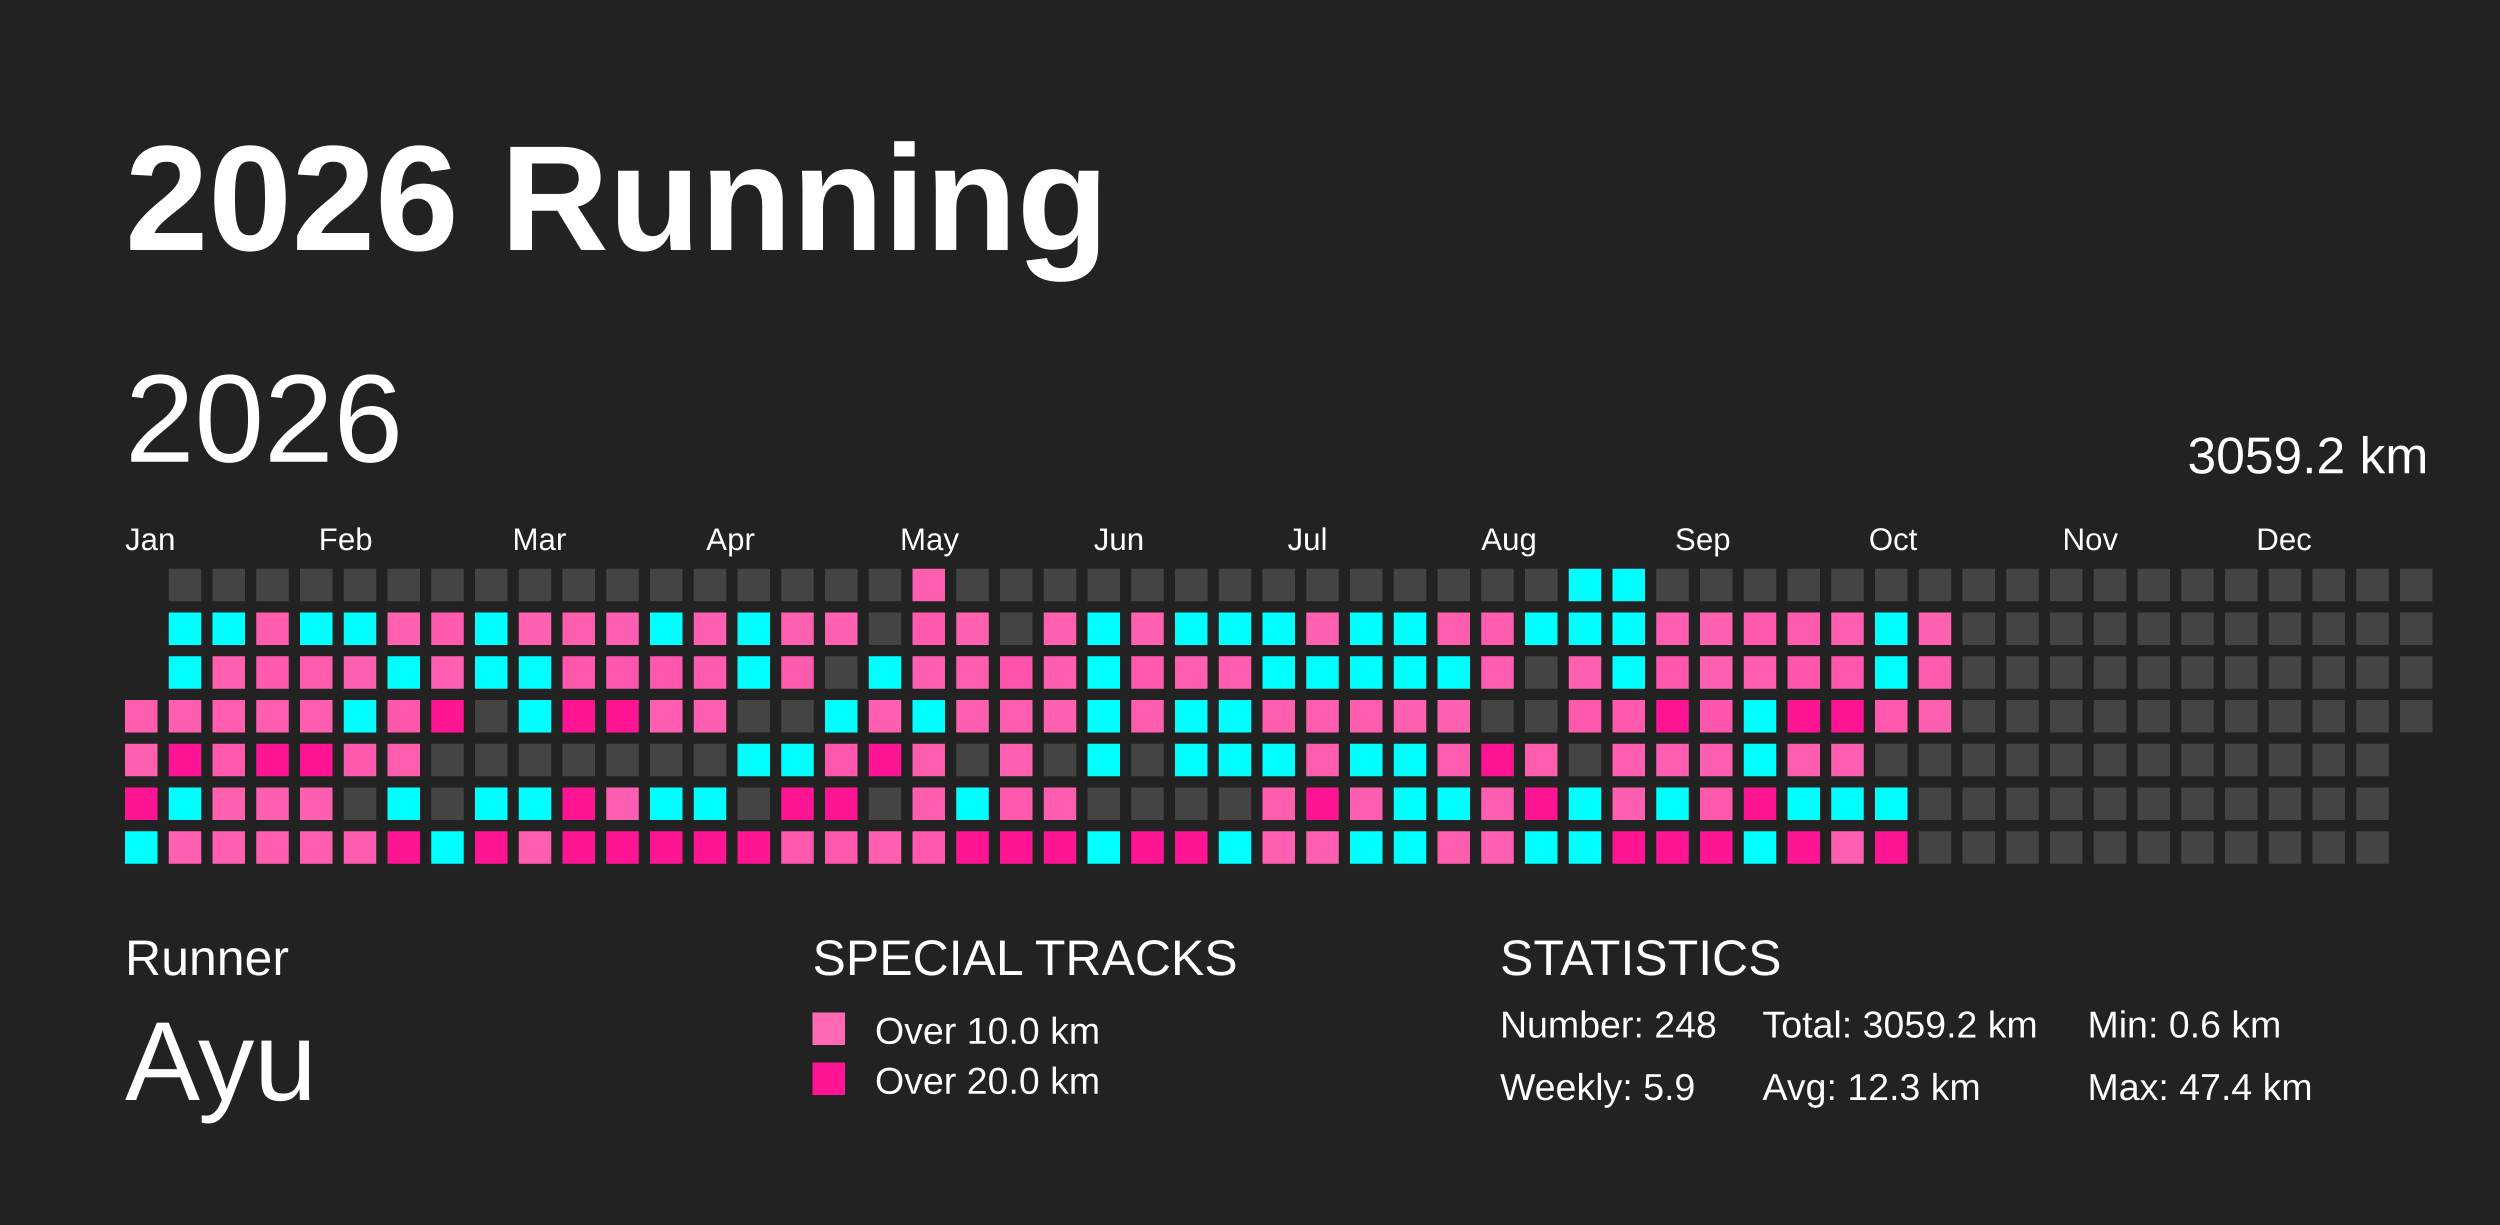
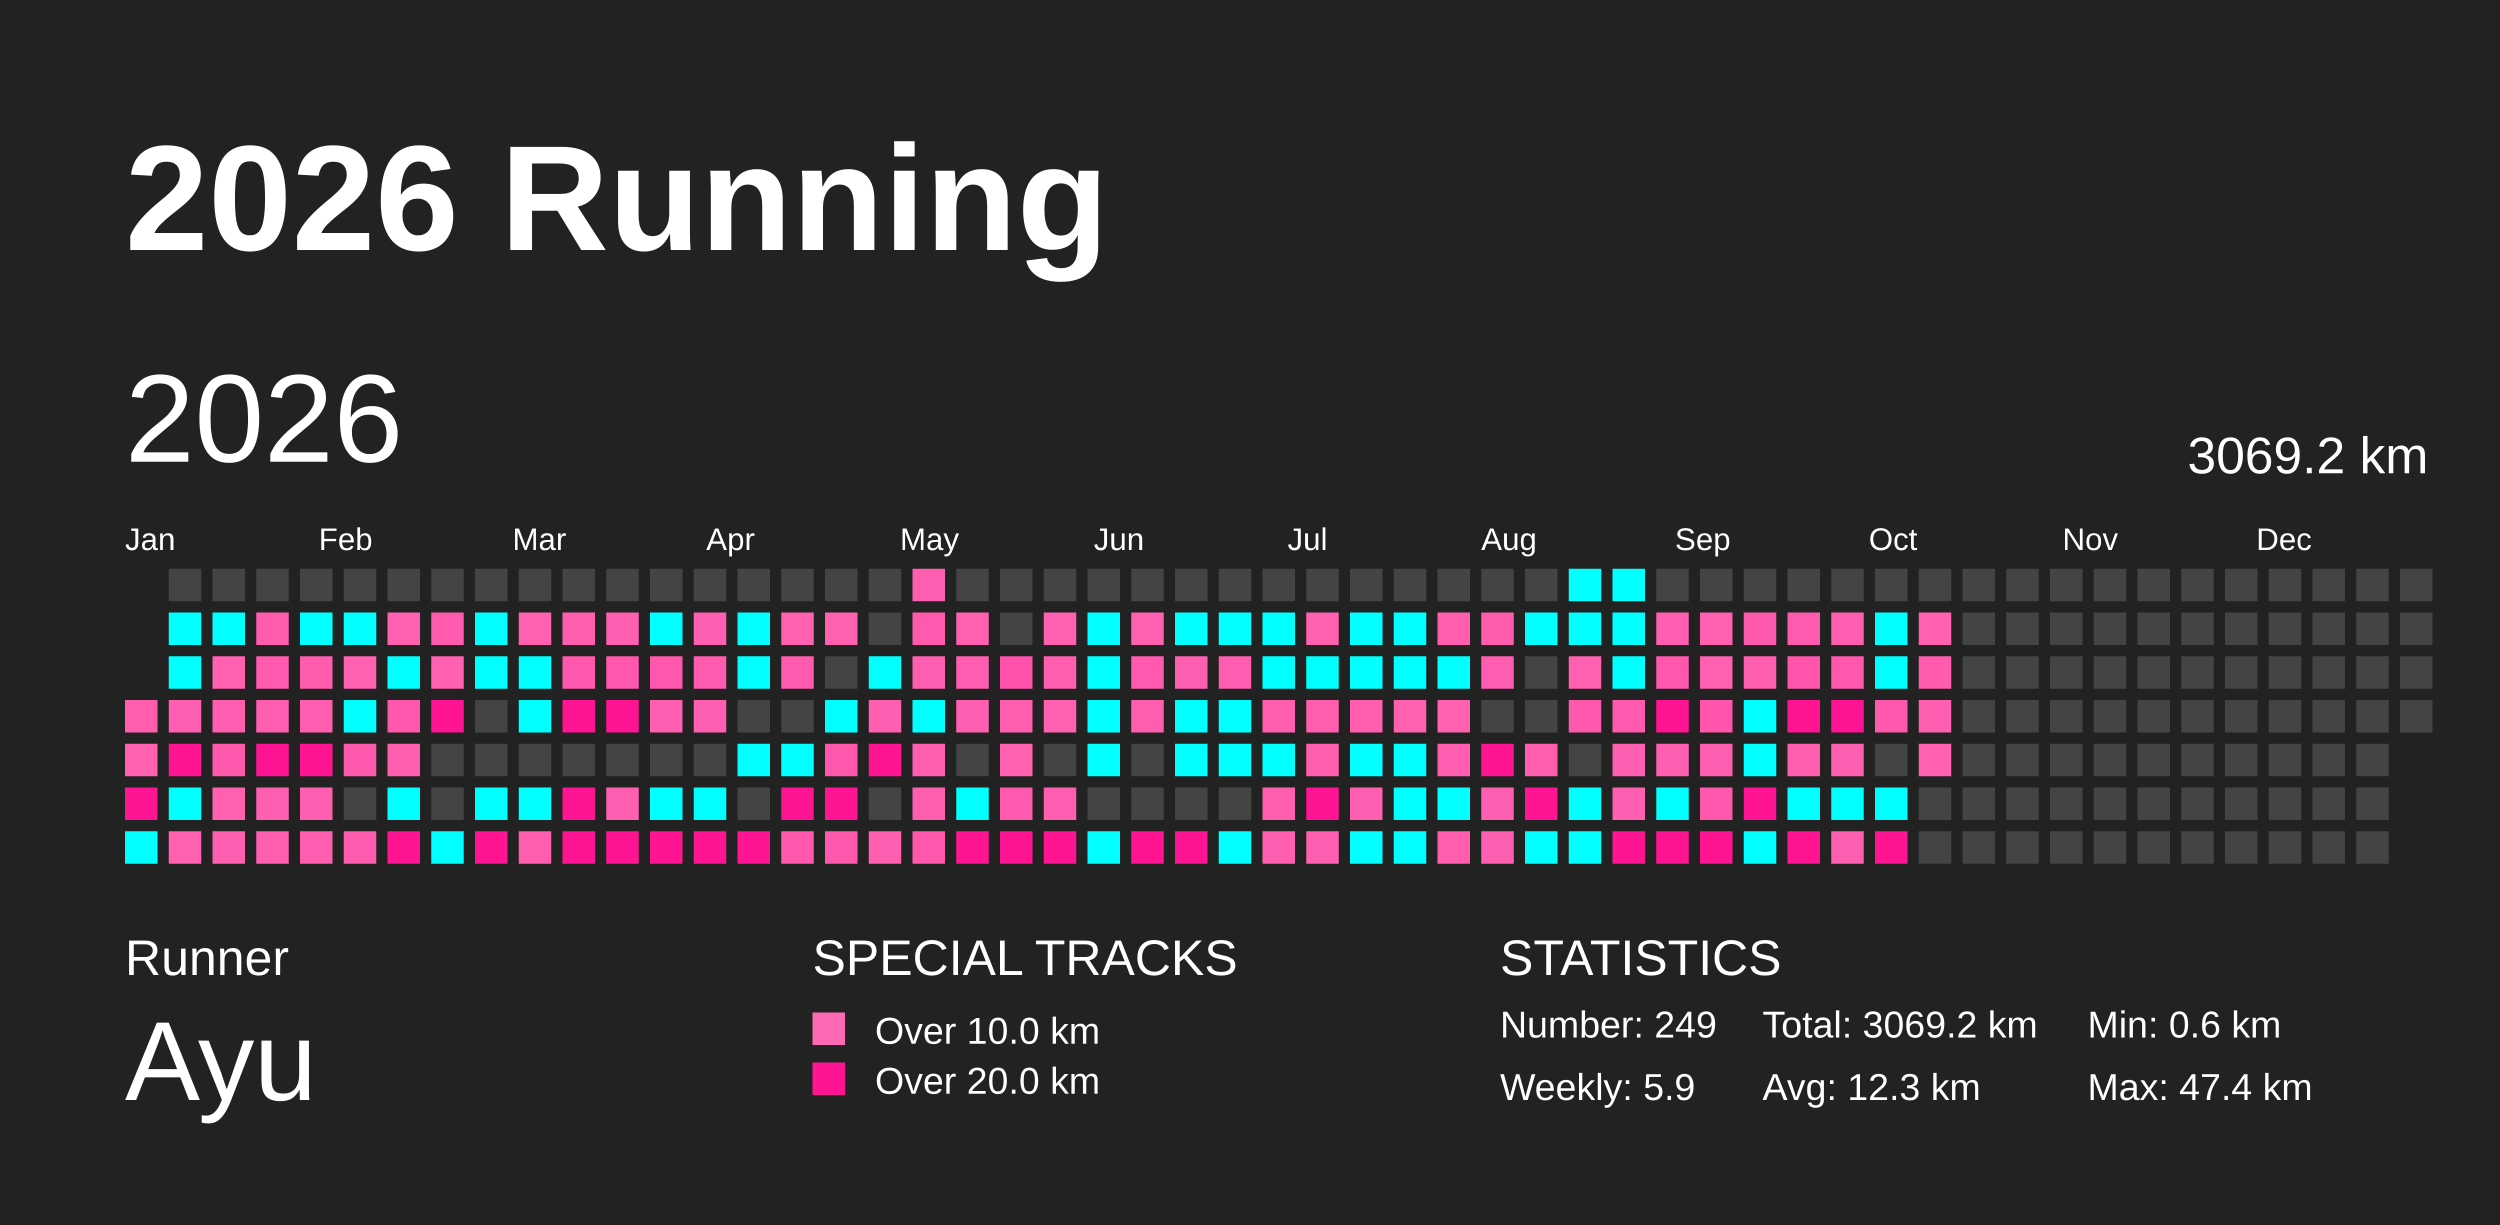
<svg xmlns="http://www.w3.org/2000/svg" baseProfile="full" height="98mm" version="1.1" viewBox="0,0,200,98" width="200mm">
  <defs>
    <pattern height="2" id="indoor-stripe" patternUnits="userSpaceOnUse" width="2">
      <line stroke="white" stroke-opacity="0.45" stroke-width="0.5" x1="0" x2="2" y1="2" y2="0" />
    </pattern>
  </defs>
  <rect fill="#222222" height="98" width="200" x="0" y="0" />
  <text fill="#FFFFFF" style="font-size:12px; font-family:Arial; font-weight:bold;" x="10" y="20">2026 Running</text>
  <text fill="#FFFFFF" style="font-size:4px; font-family:Arial" x="10" y="78">Runner</text>
  <text fill="#FFFFFF" style="font-size:9px; font-family:Arial" x="10" y="88">Ayu</text>
  <text fill="#FFFFFF" style="font-size:4px; font-family:Arial" x="65" y="78">SPECIAL TRACKS</text>
  <rect fill="#ff69b4" height="2.6" width="2.6" x="65" y="81" />
  <text fill="#FFFFFF" style="font-size:3px; font-family:Arial" x="70" y="83.5">Over 10.0 km</text>
  <rect fill="#ff1493" height="2.6" width="2.6" x="65" y="85" />
  <text fill="#FFFFFF" style="font-size:3px; font-family:Arial" x="70" y="87.5">Over 20.0 km</text>
  <text fill="#FFFFFF" style="font-size:4px; font-family:Arial" x="120" y="78">STATISTICS</text>
-   <text fill="#FFFFFF" style="font-size:3px; font-family:Arial" x="120" y="83">Number: 248</text>
+   <text fill="#FFFFFF" style="font-size:3px; font-family:Arial" x="120" y="83">Number: 249</text>
  <text fill="#FFFFFF" style="font-size:3px; font-family:Arial" x="120" y="88">Weekly: 5.9</text>
-   <text fill="#FFFFFF" style="font-size:3px; font-family:Arial" x="141" y="83">Total: 3059.2 km</text>
+   <text fill="#FFFFFF" style="font-size:3px; font-family:Arial" x="141" y="83">Total: 3069.2 km</text>
  <text fill="#FFFFFF" style="font-size:3px; font-family:Arial" x="141" y="88">Avg: 12.3 km</text>
  <text fill="#FFFFFF" style="font-size:3px; font-family:Arial" x="167" y="83">Min: 0.6 km</text>
  <text fill="#FFFFFF" style="font-size:3px; font-family:Arial" x="167" y="88">Max: 47.4 km</text>
  <text dominant-baseline="hanging" fill="#FFFFFF" style="font-size:10.0px; font-family:Arial;" x="10" y="30">2026</text>
-   <text dominant-baseline="hanging" fill="#FFFFFF" style="font-size:4.125px; font-family:Arial;" x="175" y="35">3059.2 km</text>
+   <text dominant-baseline="hanging" fill="#FFFFFF" style="font-size:4.125px; font-family:Arial;" x="175" y="35">3069.2 km</text>
  <text fill="#FFFFFF" style="font-size:2.5px; font-family:Arial" x="10.0" y="44">Jan</text>
  <text fill="#FFFFFF" style="font-size:2.5px; font-family:Arial" x="25.5" y="44">Feb</text>
  <text fill="#FFFFFF" style="font-size:2.5px; font-family:Arial" x="41.0" y="44">Mar</text>
  <text fill="#FFFFFF" style="font-size:2.5px; font-family:Arial" x="56.5" y="44">Apr</text>
  <text fill="#FFFFFF" style="font-size:2.5px; font-family:Arial" x="72.0" y="44">May</text>
  <text fill="#FFFFFF" style="font-size:2.5px; font-family:Arial" x="87.5" y="44">Jun</text>
  <text fill="#FFFFFF" style="font-size:2.5px; font-family:Arial" x="103.0" y="44">Jul</text>
  <text fill="#FFFFFF" style="font-size:2.5px; font-family:Arial" x="118.5" y="44">Aug</text>
  <text fill="#FFFFFF" style="font-size:2.5px; font-family:Arial" x="134.0" y="44">Sep</text>
  <text fill="#FFFFFF" style="font-size:2.5px; font-family:Arial" x="149.5" y="44">Oct</text>
  <text fill="#FFFFFF" style="font-size:2.5px; font-family:Arial" x="165.0" y="44">Nov</text>
  <text fill="#FFFFFF" style="font-size:2.5px; font-family:Arial" x="180.5" y="44">Dec</text>
  <rect fill="#ff5eaf" height="2.6" width="2.6" x="10.0" y="56.0" />
  <rect fill="#ff60b0" height="2.6" width="2.6" x="10.0" y="59.5" />
  <rect fill="#ff1493" height="2.6" width="2.6" x="10.0" y="63.0" />
  <rect fill="#00ffff" height="2.6" width="2.6" x="10.0" y="66.5" />
  <rect fill="#444444" height="2.6" width="2.6" x="13.5" y="45.5" />
  <rect fill="#00ffff" height="2.6" width="2.6" x="13.5" y="49.0" />
  <rect fill="#00ffff" height="2.6" width="2.6" x="13.5" y="52.5" />
  <rect fill="#ff5fb0" height="2.6" width="2.6" x="13.5" y="56.0" />
  <rect fill="#ff1493" height="2.6" width="2.6" x="13.5" y="59.5" />
  <rect fill="#00ffff" height="2.6" width="2.6" x="13.5" y="63.0" />
  <rect fill="#ff60b0" height="2.6" width="2.6" x="13.5" y="66.5" />
  <rect fill="#444444" height="2.6" width="2.6" x="17.0" y="45.5" />
  <rect fill="#00ffff" height="2.6" width="2.6" x="17.0" y="49.0" />
  <rect fill="#ff60b0" height="2.6" width="2.6" x="17.0" y="52.5" />
  <rect fill="#ff5daf" height="2.6" width="2.6" x="17.0" y="56.0" />
  <rect fill="#ff59ad" height="2.6" width="2.6" x="17.0" y="59.5" />
  <rect fill="#ff61b0" height="2.6" width="2.6" x="17.0" y="63.0" />
  <rect fill="#ff5fb0" height="2.6" width="2.6" x="17.0" y="66.5" />
  <rect fill="#444444" height="2.6" width="2.6" x="20.5" y="45.5" />
  <rect fill="#ff5cae" height="2.6" width="2.6" x="20.5" y="49.0" />
  <rect fill="#ff5aae" height="2.6" width="2.6" x="20.5" y="52.5" />
  <rect fill="#ff5daf" height="2.6" width="2.6" x="20.5" y="56.0" />
  <rect fill="#ff1493" height="2.6" width="2.6" x="20.5" y="59.5" />
  <rect fill="#ff5fb0" height="2.6" width="2.6" x="20.5" y="63.0" />
  <rect fill="#ff5eaf" height="2.6" width="2.6" x="20.5" y="66.5" />
  <rect fill="#444444" height="2.6" width="2.6" x="24.0" y="45.5" />
  <rect fill="#00ffff" height="2.6" width="2.6" x="24.0" y="49.0" />
  <rect fill="#ff5cae" height="2.6" width="2.6" x="24.0" y="52.5" />
  <rect fill="#ff5daf" height="2.6" width="2.6" x="24.0" y="56.0" />
  <rect fill="#ff1493" height="2.6" width="2.6" x="24.0" y="59.5" />
  <rect fill="#ff5fb0" height="2.6" width="2.6" x="24.0" y="63.0" />
  <rect fill="#ff5eb0" height="2.6" width="2.6" x="24.0" y="66.5" />
  <rect fill="#444444" height="2.6" width="2.6" x="27.5" y="45.5" />
  <rect fill="#00ffff" height="2.6" width="2.6" x="27.5" y="49.0" />
  <rect fill="#ff60b0" height="2.6" width="2.6" x="27.5" y="52.5" />
  <rect fill="#00ffff" height="2.6" width="2.6" x="27.5" y="56.0" />
  <rect fill="#ff59ad" height="2.6" width="2.6" x="27.5" y="59.5" />
  <rect fill="#444444" height="2.6" width="2.6" x="27.5" y="63.0" />
  <rect fill="#ff5caf" height="2.6" width="2.6" x="27.5" y="66.5" />
  <rect fill="#444444" height="2.6" width="2.6" x="31.0" y="45.5" />
  <rect fill="#ff61b0" height="2.6" width="2.6" x="31.0" y="49.0" />
  <rect fill="#00ffff" height="2.6" width="2.6" x="31.0" y="52.5" />
  <rect fill="#ff57ac" height="2.6" width="2.6" x="31.0" y="56.0" />
  <rect fill="#ff5eaf" height="2.6" width="2.6" x="31.0" y="59.5" />
  <rect fill="#00ffff" height="2.6" width="2.6" x="31.0" y="63.0" />
  <rect fill="#ff1493" height="2.6" width="2.6" x="31.0" y="66.5" />
  <rect fill="#444444" height="2.6" width="2.6" x="34.5" y="45.5" />
  <rect fill="#ff5aae" height="2.6" width="2.6" x="34.5" y="49.0" />
  <rect fill="#ff61b0" height="2.6" width="2.6" x="34.5" y="52.5" />
  <rect fill="#ff1493" height="2.6" width="2.6" x="34.5" y="56.0" />
  <rect fill="#444444" height="2.6" width="2.6" x="34.5" y="59.5" />
  <rect fill="#444444" height="2.6" width="2.6" x="34.5" y="63.0" />
  <rect fill="#00ffff" height="2.6" width="2.6" x="34.5" y="66.5" />
  <rect fill="#444444" height="2.6" width="2.6" x="38.0" y="45.5" />
  <rect fill="#00ffff" height="2.6" width="2.6" x="38.0" y="49.0" />
  <rect fill="#00ffff" height="2.6" width="2.6" x="38.0" y="52.5" />
  <rect fill="#444444" height="2.6" width="2.6" x="38.0" y="56.0" />
  <rect fill="#444444" height="2.6" width="2.6" x="38.0" y="59.5" />
  <rect fill="#00ffff" height="2.6" width="2.6" x="38.0" y="63.0" />
  <rect fill="#ff1493" height="2.6" width="2.6" x="38.0" y="66.5" />
  <rect fill="#444444" height="2.6" width="2.6" x="41.5" y="45.5" />
  <rect fill="#ff61b0" height="2.6" width="2.6" x="41.5" y="49.0" />
  <rect fill="#00ffff" height="2.6" width="2.6" x="41.5" y="52.5" />
  <rect fill="#00ffff" height="2.6" width="2.6" x="41.5" y="56.0" />
  <rect fill="#444444" height="2.6" width="2.6" x="41.5" y="59.5" />
  <rect fill="#00ffff" height="2.6" width="2.6" x="41.5" y="63.0" />
  <rect fill="#ff5eaf" height="2.6" width="2.6" x="41.5" y="66.5" />
  <rect fill="#444444" height="2.6" width="2.6" x="45.0" y="45.5" />
  <rect fill="#ff5eaf" height="2.6" width="2.6" x="45.0" y="49.0" />
  <rect fill="#ff57ad" height="2.6" width="2.6" x="45.0" y="52.5" />
  <rect fill="#ff1493" height="2.6" width="2.6" x="45.0" y="56.0" />
  <rect fill="#444444" height="2.6" width="2.6" x="45.0" y="59.5" />
  <rect fill="#ff1493" height="2.6" width="2.6" x="45.0" y="63.0" />
  <rect fill="#ff1493" height="2.6" width="2.6" x="45.0" y="66.5" />
  <rect fill="#444444" height="2.6" width="2.6" x="48.5" y="45.5" />
  <rect fill="#ff5fb0" height="2.6" width="2.6" x="48.5" y="49.0" />
  <rect fill="#ff57ad" height="2.6" width="2.6" x="48.5" y="52.5" />
  <rect fill="#ff1493" height="2.6" width="2.6" x="48.5" y="56.0" />
  <rect fill="#444444" height="2.6" width="2.6" x="48.5" y="59.5" />
  <rect fill="#ff5fb0" height="2.6" width="2.6" x="48.5" y="63.0" />
  <rect fill="#ff1493" height="2.6" width="2.6" x="48.5" y="66.5" />
  <rect fill="#444444" height="2.6" width="2.6" x="52.0" y="45.5" />
  <rect fill="#00ffff" height="2.6" width="2.6" x="52.0" y="49.0" />
  <rect fill="#ff57ad" height="2.6" width="2.6" x="52.0" y="52.5" />
  <rect fill="#ff5fb0" height="2.6" width="2.6" x="52.0" y="56.0" />
  <rect fill="#444444" height="2.6" width="2.6" x="52.0" y="59.5" />
  <rect fill="#00ffff" height="2.6" width="2.6" x="52.0" y="63.0" />
  <rect fill="#ff1493" height="2.6" width="2.6" x="52.0" y="66.5" />
  <rect fill="#444444" height="2.6" width="2.6" x="55.5" y="45.5" />
  <rect fill="#ff5fb0" height="2.6" width="2.6" x="55.5" y="49.0" />
  <rect fill="#ff5bae" height="2.6" width="2.6" x="55.5" y="52.5" />
  <rect fill="#ff5fb0" height="2.6" width="2.6" x="55.5" y="56.0" />
  <rect fill="#444444" height="2.6" width="2.6" x="55.5" y="59.5" />
  <rect fill="#00ffff" height="2.6" width="2.6" x="55.5" y="63.0" />
  <rect fill="#ff1493" height="2.6" width="2.6" x="55.5" y="66.5" />
  <rect fill="#444444" height="2.6" width="2.6" x="59.0" y="45.5" />
  <rect fill="#00ffff" height="2.6" width="2.6" x="59.0" y="49.0" />
  <rect fill="#00ffff" height="2.6" width="2.6" x="59.0" y="52.5" />
  <rect fill="#444444" height="2.6" width="2.6" x="59.0" y="56.0" />
  <rect fill="#00ffff" height="2.6" width="2.6" x="59.0" y="59.5" />
  <rect fill="#444444" height="2.6" width="2.6" x="59.0" y="63.0" />
  <rect fill="#ff1493" height="2.6" width="2.6" x="59.0" y="66.5" />
  <rect fill="#444444" height="2.6" width="2.6" x="62.5" y="45.5" />
  <rect fill="#ff60b0" height="2.6" width="2.6" x="62.5" y="49.0" />
  <rect fill="#ff5bae" height="2.6" width="2.6" x="62.5" y="52.5" />
  <rect fill="#444444" height="2.6" width="2.6" x="62.5" y="56.0" />
  <rect fill="#00ffff" height="2.6" width="2.6" x="62.5" y="59.5" />
  <rect fill="#ff1493" height="2.6" width="2.6" x="62.5" y="63.0" />
  <rect fill="#ff58ad" height="2.6" width="2.6" x="62.5" y="66.5" />
  <rect fill="#444444" height="2.6" width="2.6" x="66.0" y="45.5" />
  <rect fill="#ff61b0" height="2.6" width="2.6" x="66.0" y="49.0" />
  <rect fill="#444444" height="2.6" width="2.6" x="66.0" y="52.5" />
  <rect fill="#00ffff" height="2.6" width="2.6" x="66.0" y="56.0" />
  <rect fill="#ff57ac" height="2.6" width="2.6" x="66.0" y="59.5" />
  <rect fill="#ff1493" height="2.6" width="2.6" x="66.0" y="63.0" />
  <rect fill="#ff59ad" height="2.6" width="2.6" x="66.0" y="66.5" />
  <rect fill="#444444" height="2.6" width="2.6" x="69.5" y="45.5" />
  <rect fill="#444444" height="2.6" width="2.6" x="69.5" y="49.0" />
  <rect fill="#00ffff" height="2.6" width="2.6" x="69.5" y="52.5" />
  <rect fill="#ff5fb0" height="2.6" width="2.6" x="69.5" y="56.0" />
  <rect fill="#ff1493" height="2.6" width="2.6" x="69.5" y="59.5" />
  <rect fill="#444444" height="2.6" width="2.6" x="69.5" y="63.0" />
  <rect fill="#ff5fb0" height="2.6" width="2.6" x="69.5" y="66.5" />
  <rect fill="#ff5fb0" height="2.6" width="2.6" x="73.0" y="45.5" />
  <rect fill="#ff5aae" height="2.6" width="2.6" x="73.0" y="49.0" />
  <rect fill="#ff5fb0" height="2.6" width="2.6" x="73.0" y="52.5" />
  <rect fill="#00ffff" height="2.6" width="2.6" x="73.0" y="56.0" />
  <rect fill="#ff5eaf" height="2.6" width="2.6" x="73.0" y="59.5" />
  <rect fill="#ff5eaf" height="2.6" width="2.6" x="73.0" y="63.0" />
  <rect fill="#ff58ad" height="2.6" width="2.6" x="73.0" y="66.5" />
  <rect fill="#444444" height="2.6" width="2.6" x="76.5" y="45.5" />
  <rect fill="#ff61b0" height="2.6" width="2.6" x="76.5" y="49.0" />
  <rect fill="#ff5daf" height="2.6" width="2.6" x="76.5" y="52.5" />
  <rect fill="#ff5fb0" height="2.6" width="2.6" x="76.5" y="56.0" />
  <rect fill="#444444" height="2.6" width="2.6" x="76.5" y="59.5" />
  <rect fill="#00ffff" height="2.6" width="2.6" x="76.5" y="63.0" />
  <rect fill="#ff1493" height="2.6" width="2.6" x="76.5" y="66.5" />
  <rect fill="#444444" height="2.6" width="2.6" x="80.0" y="45.5" />
  <rect fill="#444444" height="2.6" width="2.6" x="80.0" y="49.0" />
  <rect fill="#ff53ab" height="2.6" width="2.6" x="80.0" y="52.5" />
  <rect fill="#ff5eaf" height="2.6" width="2.6" x="80.0" y="56.0" />
  <rect fill="#ff61b0" height="2.6" width="2.6" x="80.0" y="59.5" />
  <rect fill="#ff5aad" height="2.6" width="2.6" x="80.0" y="63.0" />
  <rect fill="#ff1493" height="2.6" width="2.6" x="80.0" y="66.5" />
  <rect fill="#444444" height="2.6" width="2.6" x="83.5" y="45.5" />
  <rect fill="#ff61b0" height="2.6" width="2.6" x="83.5" y="49.0" />
  <rect fill="#ff5eaf" height="2.6" width="2.6" x="83.5" y="52.5" />
  <rect fill="#ff61b0" height="2.6" width="2.6" x="83.5" y="56.0" />
  <rect fill="#444444" height="2.6" width="2.6" x="83.5" y="59.5" />
  <rect fill="#ff5daf" height="2.6" width="2.6" x="83.5" y="63.0" />
  <rect fill="#ff1493" height="2.6" width="2.6" x="83.5" y="66.5" />
  <rect fill="#444444" height="2.6" width="2.6" x="87.0" y="45.5" />
  <rect fill="#00ffff" height="2.6" width="2.6" x="87.0" y="49.0" />
  <rect fill="#00ffff" height="2.6" width="2.6" x="87.0" y="52.5" />
  <rect fill="#00ffff" height="2.6" width="2.6" x="87.0" y="56.0" />
  <rect fill="#00ffff" height="2.6" width="2.6" x="87.0" y="59.5" />
  <rect fill="#444444" height="2.6" width="2.6" x="87.0" y="63.0" />
  <rect fill="#00ffff" height="2.6" width="2.6" x="87.0" y="66.5" />
  <rect fill="#444444" height="2.6" width="2.6" x="90.5" y="45.5" />
  <rect fill="#ff61b0" height="2.6" width="2.6" x="90.5" y="49.0" />
  <rect fill="#ff5aae" height="2.6" width="2.6" x="90.5" y="52.5" />
  <rect fill="#ff5eaf" height="2.6" width="2.6" x="90.5" y="56.0" />
  <rect fill="#444444" height="2.6" width="2.6" x="90.5" y="59.5" />
  <rect fill="#444444" height="2.6" width="2.6" x="90.5" y="63.0" />
  <rect fill="#ff1493" height="2.6" width="2.6" x="90.5" y="66.5" />
  <rect fill="#444444" height="2.6" width="2.6" x="94.0" y="45.5" />
  <rect fill="#00ffff" height="2.6" width="2.6" x="94.0" y="49.0" />
  <rect fill="#ff5fb0" height="2.6" width="2.6" x="94.0" y="52.5" />
  <rect fill="#00ffff" height="2.6" width="2.6" x="94.0" y="56.0" />
  <rect fill="#00ffff" height="2.6" width="2.6" x="94.0" y="59.5" />
  <rect fill="#444444" height="2.6" width="2.6" x="94.0" y="63.0" />
  <rect fill="#ff1493" height="2.6" width="2.6" x="94.0" y="66.5" />
  <rect fill="#444444" height="2.6" width="2.6" x="97.5" y="45.5" />
  <rect fill="#00ffff" height="2.6" width="2.6" x="97.5" y="49.0" />
  <rect fill="#ff5daf" height="2.6" width="2.6" x="97.5" y="52.5" />
  <rect fill="#00ffff" height="2.6" width="2.6" x="97.5" y="56.0" />
  <rect fill="#00ffff" height="2.6" width="2.6" x="97.5" y="59.5" />
  <rect fill="#444444" height="2.6" width="2.6" x="97.5" y="63.0" />
  <rect fill="#00ffff" height="2.6" width="2.6" x="97.5" y="66.5" />
  <rect fill="#444444" height="2.6" width="2.6" x="101.0" y="45.5" />
  <rect fill="#00ffff" height="2.6" width="2.6" x="101.0" y="49.0" />
  <rect fill="#00ffff" height="2.6" width="2.6" x="101.0" y="52.5" />
  <rect fill="#ff5eaf" height="2.6" width="2.6" x="101.0" y="56.0" />
  <rect fill="#00ffff" height="2.6" width="2.6" x="101.0" y="59.5" />
  <rect fill="#ff5eaf" height="2.6" width="2.6" x="101.0" y="63.0" />
  <rect fill="#ff5fb0" height="2.6" width="2.6" x="101.0" y="66.5" />
  <rect fill="#444444" height="2.6" width="2.6" x="104.5" y="45.5" />
  <rect fill="#ff60b0" height="2.6" width="2.6" x="104.5" y="49.0" />
  <rect fill="#00ffff" height="2.6" width="2.6" x="104.5" y="52.5" />
  <rect fill="#ff5eaf" height="2.6" width="2.6" x="104.5" y="56.0" />
  <rect fill="#ff5eaf" height="2.6" width="2.6" x="104.5" y="59.5" />
  <rect fill="#ff1493" height="2.6" width="2.6" x="104.5" y="63.0" />
  <rect fill="#ff5fb0" height="2.6" width="2.6" x="104.5" y="66.5" />
  <rect fill="#444444" height="2.6" width="2.6" x="108.0" y="45.5" />
  <rect fill="#00ffff" height="2.6" width="2.6" x="108.0" y="49.0" />
  <rect fill="#00ffff" height="2.6" width="2.6" x="108.0" y="52.5" />
  <rect fill="#ff5eaf" height="2.6" width="2.6" x="108.0" y="56.0" />
  <rect fill="#00ffff" height="2.6" width="2.6" x="108.0" y="59.5" />
  <rect fill="#ff5fb0" height="2.6" width="2.6" x="108.0" y="63.0" />
  <rect fill="#00ffff" height="2.6" width="2.6" x="108.0" y="66.5" />
  <rect fill="#444444" height="2.6" width="2.6" x="111.5" y="45.5" />
  <rect fill="#00ffff" height="2.6" width="2.6" x="111.5" y="49.0" />
  <rect fill="#00ffff" height="2.6" width="2.6" x="111.5" y="52.5" />
  <rect fill="#ff61b0" height="2.6" width="2.6" x="111.5" y="56.0" />
  <rect fill="#00ffff" height="2.6" width="2.6" x="111.5" y="59.5" />
  <rect fill="#00ffff" height="2.6" width="2.6" x="111.5" y="63.0" />
  <rect fill="#00ffff" height="2.6" width="2.6" x="111.5" y="66.5" />
  <rect fill="#444444" height="2.6" width="2.6" x="115.0" y="45.5" />
  <rect fill="#ff5eaf" height="2.6" width="2.6" x="115.0" y="49.0" />
  <rect fill="#00ffff" height="2.6" width="2.6" x="115.0" y="52.5" />
  <rect fill="#ff61b0" height="2.6" width="2.6" x="115.0" y="56.0" />
  <rect fill="#ff5eb0" height="2.6" width="2.6" x="115.0" y="59.5" />
  <rect fill="#00ffff" height="2.6" width="2.6" x="115.0" y="63.0" />
  <rect fill="#ff5eaf" height="2.6" width="2.6" x="115.0" y="66.5" />
  <rect fill="#444444" height="2.6" width="2.6" x="118.5" y="45.5" />
  <rect fill="#ff5cae" height="2.6" width="2.6" x="118.5" y="49.0" />
  <rect fill="#ff5daf" height="2.6" width="2.6" x="118.5" y="52.5" />
  <rect fill="#444444" height="2.6" width="2.6" x="118.5" y="56.0" />
  <rect fill="#ff1493" height="2.6" width="2.6" x="118.5" y="59.5" />
  <rect fill="#ff5fb0" height="2.6" width="2.6" x="118.5" y="63.0" />
  <rect fill="#ff5fb0" height="2.6" width="2.6" x="118.5" y="66.5" />
  <rect fill="#444444" height="2.6" width="2.6" x="122.0" y="45.5" />
  <rect fill="#00ffff" height="2.6" width="2.6" x="122.0" y="49.0" />
  <rect fill="#444444" height="2.6" width="2.6" x="122.0" y="52.5" />
  <rect fill="#444444" height="2.6" width="2.6" x="122.0" y="56.0" />
  <rect fill="#ff5eaf" height="2.6" width="2.6" x="122.0" y="59.5" />
  <rect fill="#ff1493" height="2.6" width="2.6" x="122.0" y="63.0" />
  <rect fill="#00ffff" height="2.6" width="2.6" x="122.0" y="66.5" />
  <rect fill="#00ffff" height="2.6" width="2.6" x="125.5" y="45.5" />
  <rect fill="#00ffff" height="2.6" width="2.6" x="125.5" y="49.0" />
  <rect fill="#ff61b0" height="2.6" width="2.6" x="125.5" y="52.5" />
  <rect fill="#ff59ad" height="2.6" width="2.6" x="125.5" y="56.0" />
  <rect fill="#444444" height="2.6" width="2.6" x="125.5" y="59.5" />
  <rect fill="#00ffff" height="2.6" width="2.6" x="125.5" y="63.0" />
  <rect fill="#00ffff" height="2.6" width="2.6" x="125.5" y="66.5" />
  <rect fill="#00ffff" height="2.6" width="2.6" x="129.0" y="45.5" />
  <rect fill="#00ffff" height="2.6" width="2.6" x="129.0" y="49.0" />
  <rect fill="#00ffff" height="2.6" width="2.6" x="129.0" y="52.5" />
  <rect fill="#ff5aae" height="2.6" width="2.6" x="129.0" y="56.0" />
  <rect fill="#ff5fb0" height="2.6" width="2.6" x="129.0" y="59.5" />
  <rect fill="#ff5fb0" height="2.6" width="2.6" x="129.0" y="63.0" />
  <rect fill="#ff1493" height="2.6" width="2.6" x="129.0" y="66.5" />
  <rect fill="#444444" height="2.6" width="2.6" x="132.5" y="45.5" />
  <rect fill="#ff5daf" height="2.6" width="2.6" x="132.5" y="49.0" />
  <rect fill="#ff57ac" height="2.6" width="2.6" x="132.5" y="52.5" />
  <rect fill="#ff1493" height="2.6" width="2.6" x="132.5" y="56.0" />
  <rect fill="#ff5fb0" height="2.6" width="2.6" x="132.5" y="59.5" />
  <rect fill="#00ffff" height="2.6" width="2.6" x="132.5" y="63.0" />
  <rect fill="#ff1493" height="2.6" width="2.6" x="132.5" y="66.5" />
  <rect fill="#444444" height="2.6" width="2.6" x="136.0" y="45.5" />
  <rect fill="#ff60b0" height="2.6" width="2.6" x="136.0" y="49.0" />
  <rect fill="#ff60b0" height="2.6" width="2.6" x="136.0" y="52.5" />
  <rect fill="#ff55ac" height="2.6" width="2.6" x="136.0" y="56.0" />
  <rect fill="#ff5fb0" height="2.6" width="2.6" x="136.0" y="59.5" />
  <rect fill="#ff58ad" height="2.6" width="2.6" x="136.0" y="63.0" />
  <rect fill="#ff1493" height="2.6" width="2.6" x="136.0" y="66.5" />
  <rect fill="#444444" height="2.6" width="2.6" x="139.5" y="45.5" />
  <rect fill="#ff59ad" height="2.6" width="2.6" x="139.5" y="49.0" />
  <rect fill="#ff5eaf" height="2.6" width="2.6" x="139.5" y="52.5" />
  <rect fill="#00ffff" height="2.6" width="2.6" x="139.5" y="56.0" />
  <rect fill="#00ffff" height="2.6" width="2.6" x="139.5" y="59.5" />
  <rect fill="#ff1493" height="2.6" width="2.6" x="139.5" y="63.0" />
  <rect fill="#00ffff" height="2.6" width="2.6" x="139.5" y="66.5" />
  <rect fill="#444444" height="2.6" width="2.6" x="143.0" y="45.5" />
  <rect fill="#ff5bae" height="2.6" width="2.6" x="143.0" y="49.0" />
  <rect fill="#ff56ac" height="2.6" width="2.6" x="143.0" y="52.5" />
  <rect fill="#ff1493" height="2.6" width="2.6" x="143.0" y="56.0" />
  <rect fill="#ff5eaf" height="2.6" width="2.6" x="143.0" y="59.5" />
  <rect fill="#00ffff" height="2.6" width="2.6" x="143.0" y="63.0" />
  <rect fill="#ff1493" height="2.6" width="2.6" x="143.0" y="66.5" />
  <rect fill="#444444" height="2.6" width="2.6" x="146.5" y="45.5" />
  <rect fill="#ff5daf" height="2.6" width="2.6" x="146.5" y="49.0" />
  <rect fill="#ff57ac" height="2.6" width="2.6" x="146.5" y="52.5" />
  <rect fill="#ff1493" height="2.6" width="2.6" x="146.5" y="56.0" />
  <rect fill="#ff5fb0" height="2.6" width="2.6" x="146.5" y="59.5" />
  <rect fill="#00ffff" height="2.6" width="2.6" x="146.5" y="63.0" />
  <rect fill="#ff5fb0" height="2.6" width="2.6" x="146.5" y="66.5" />
  <rect fill="#444444" height="2.6" width="2.6" x="150.0" y="45.5" />
  <rect fill="#00ffff" height="2.6" width="2.6" x="150.0" y="49.0" />
  <rect fill="#00ffff" height="2.6" width="2.6" x="150.0" y="52.5" />
  <rect fill="#ff59ad" height="2.6" width="2.6" x="150.0" y="56.0" />
  <rect fill="#444444" height="2.6" width="2.6" x="150.0" y="59.5" />
  <rect fill="#00ffff" height="2.6" width="2.6" x="150.0" y="63.0" />
  <rect fill="#ff1493" height="2.6" width="2.6" x="150.0" y="66.5" />
  <rect fill="#444444" height="2.6" width="2.6" x="153.5" y="45.5" />
  <rect fill="#ff61b0" height="2.6" width="2.6" x="153.5" y="49.0" />
  <rect fill="#ff5cae" height="2.6" width="2.6" x="153.5" y="52.5" />
  <rect fill="#ff5fb0" height="2.6" width="2.6" x="153.5" y="56.0" />
-   <rect fill="#444444" height="2.6" width="2.6" x="153.5" y="59.5" />
+   <rect fill="#ff61b0" height="2.6" width="2.6" x="153.5" y="59.5" />
  <rect fill="#444444" height="2.6" width="2.6" x="153.5" y="63.0" />
  <rect fill="#444444" height="2.6" width="2.6" x="153.5" y="66.5" />
  <rect fill="#444444" height="2.6" width="2.6" x="157.0" y="45.5" />
  <rect fill="#444444" height="2.6" width="2.6" x="157.0" y="49.0" />
  <rect fill="#444444" height="2.6" width="2.6" x="157.0" y="52.5" />
  <rect fill="#444444" height="2.6" width="2.6" x="157.0" y="56.0" />
  <rect fill="#444444" height="2.6" width="2.6" x="157.0" y="59.5" />
  <rect fill="#444444" height="2.6" width="2.6" x="157.0" y="63.0" />
  <rect fill="#444444" height="2.6" width="2.6" x="157.0" y="66.5" />
  <rect fill="#444444" height="2.6" width="2.6" x="160.5" y="45.5" />
  <rect fill="#444444" height="2.6" width="2.6" x="160.5" y="49.0" />
  <rect fill="#444444" height="2.6" width="2.6" x="160.5" y="52.5" />
  <rect fill="#444444" height="2.6" width="2.6" x="160.5" y="56.0" />
  <rect fill="#444444" height="2.6" width="2.6" x="160.5" y="59.5" />
  <rect fill="#444444" height="2.6" width="2.6" x="160.5" y="63.0" />
  <rect fill="#444444" height="2.6" width="2.6" x="160.5" y="66.5" />
  <rect fill="#444444" height="2.6" width="2.6" x="164.0" y="45.5" />
  <rect fill="#444444" height="2.6" width="2.6" x="164.0" y="49.0" />
  <rect fill="#444444" height="2.6" width="2.6" x="164.0" y="52.5" />
  <rect fill="#444444" height="2.6" width="2.6" x="164.0" y="56.0" />
  <rect fill="#444444" height="2.6" width="2.6" x="164.0" y="59.5" />
  <rect fill="#444444" height="2.6" width="2.6" x="164.0" y="63.0" />
  <rect fill="#444444" height="2.6" width="2.6" x="164.0" y="66.5" />
  <rect fill="#444444" height="2.6" width="2.6" x="167.5" y="45.5" />
  <rect fill="#444444" height="2.6" width="2.6" x="167.5" y="49.0" />
  <rect fill="#444444" height="2.6" width="2.6" x="167.5" y="52.5" />
  <rect fill="#444444" height="2.6" width="2.6" x="167.5" y="56.0" />
  <rect fill="#444444" height="2.6" width="2.6" x="167.5" y="59.5" />
  <rect fill="#444444" height="2.6" width="2.6" x="167.5" y="63.0" />
  <rect fill="#444444" height="2.6" width="2.6" x="167.5" y="66.5" />
  <rect fill="#444444" height="2.6" width="2.6" x="171.0" y="45.5" />
  <rect fill="#444444" height="2.6" width="2.6" x="171.0" y="49.0" />
  <rect fill="#444444" height="2.6" width="2.6" x="171.0" y="52.5" />
  <rect fill="#444444" height="2.6" width="2.6" x="171.0" y="56.0" />
  <rect fill="#444444" height="2.6" width="2.6" x="171.0" y="59.5" />
  <rect fill="#444444" height="2.6" width="2.6" x="171.0" y="63.0" />
  <rect fill="#444444" height="2.6" width="2.6" x="171.0" y="66.5" />
  <rect fill="#444444" height="2.6" width="2.6" x="174.5" y="45.5" />
  <rect fill="#444444" height="2.6" width="2.6" x="174.5" y="49.0" />
  <rect fill="#444444" height="2.6" width="2.6" x="174.5" y="52.5" />
  <rect fill="#444444" height="2.6" width="2.6" x="174.5" y="56.0" />
  <rect fill="#444444" height="2.6" width="2.6" x="174.5" y="59.5" />
  <rect fill="#444444" height="2.6" width="2.6" x="174.5" y="63.0" />
  <rect fill="#444444" height="2.6" width="2.6" x="174.5" y="66.5" />
  <rect fill="#444444" height="2.6" width="2.6" x="178.0" y="45.5" />
  <rect fill="#444444" height="2.6" width="2.6" x="178.0" y="49.0" />
  <rect fill="#444444" height="2.6" width="2.6" x="178.0" y="52.5" />
  <rect fill="#444444" height="2.6" width="2.6" x="178.0" y="56.0" />
  <rect fill="#444444" height="2.6" width="2.6" x="178.0" y="59.5" />
  <rect fill="#444444" height="2.6" width="2.6" x="178.0" y="63.0" />
  <rect fill="#444444" height="2.6" width="2.6" x="178.0" y="66.5" />
  <rect fill="#444444" height="2.6" width="2.6" x="181.5" y="45.5" />
  <rect fill="#444444" height="2.6" width="2.6" x="181.5" y="49.0" />
  <rect fill="#444444" height="2.6" width="2.6" x="181.5" y="52.5" />
  <rect fill="#444444" height="2.6" width="2.6" x="181.5" y="56.0" />
  <rect fill="#444444" height="2.6" width="2.6" x="181.5" y="59.5" />
  <rect fill="#444444" height="2.6" width="2.6" x="181.5" y="63.0" />
  <rect fill="#444444" height="2.6" width="2.6" x="181.5" y="66.5" />
  <rect fill="#444444" height="2.6" width="2.6" x="185.0" y="45.5" />
  <rect fill="#444444" height="2.6" width="2.6" x="185.0" y="49.0" />
  <rect fill="#444444" height="2.6" width="2.6" x="185.0" y="52.5" />
  <rect fill="#444444" height="2.6" width="2.6" x="185.0" y="56.0" />
  <rect fill="#444444" height="2.6" width="2.6" x="185.0" y="59.5" />
  <rect fill="#444444" height="2.6" width="2.6" x="185.0" y="63.0" />
  <rect fill="#444444" height="2.6" width="2.6" x="185.0" y="66.5" />
  <rect fill="#444444" height="2.6" width="2.6" x="188.5" y="45.5" />
  <rect fill="#444444" height="2.6" width="2.6" x="188.5" y="49.0" />
  <rect fill="#444444" height="2.6" width="2.6" x="188.5" y="52.5" />
  <rect fill="#444444" height="2.6" width="2.6" x="188.5" y="56.0" />
  <rect fill="#444444" height="2.6" width="2.6" x="188.5" y="59.5" />
  <rect fill="#444444" height="2.6" width="2.6" x="188.5" y="63.0" />
  <rect fill="#444444" height="2.6" width="2.6" x="188.5" y="66.5" />
  <rect fill="#444444" height="2.6" width="2.6" x="192.0" y="45.5" />
  <rect fill="#444444" height="2.6" width="2.6" x="192.0" y="49.0" />
  <rect fill="#444444" height="2.6" width="2.6" x="192.0" y="52.5" />
  <rect fill="#444444" height="2.6" width="2.6" x="192.0" y="56.0" />
</svg>
